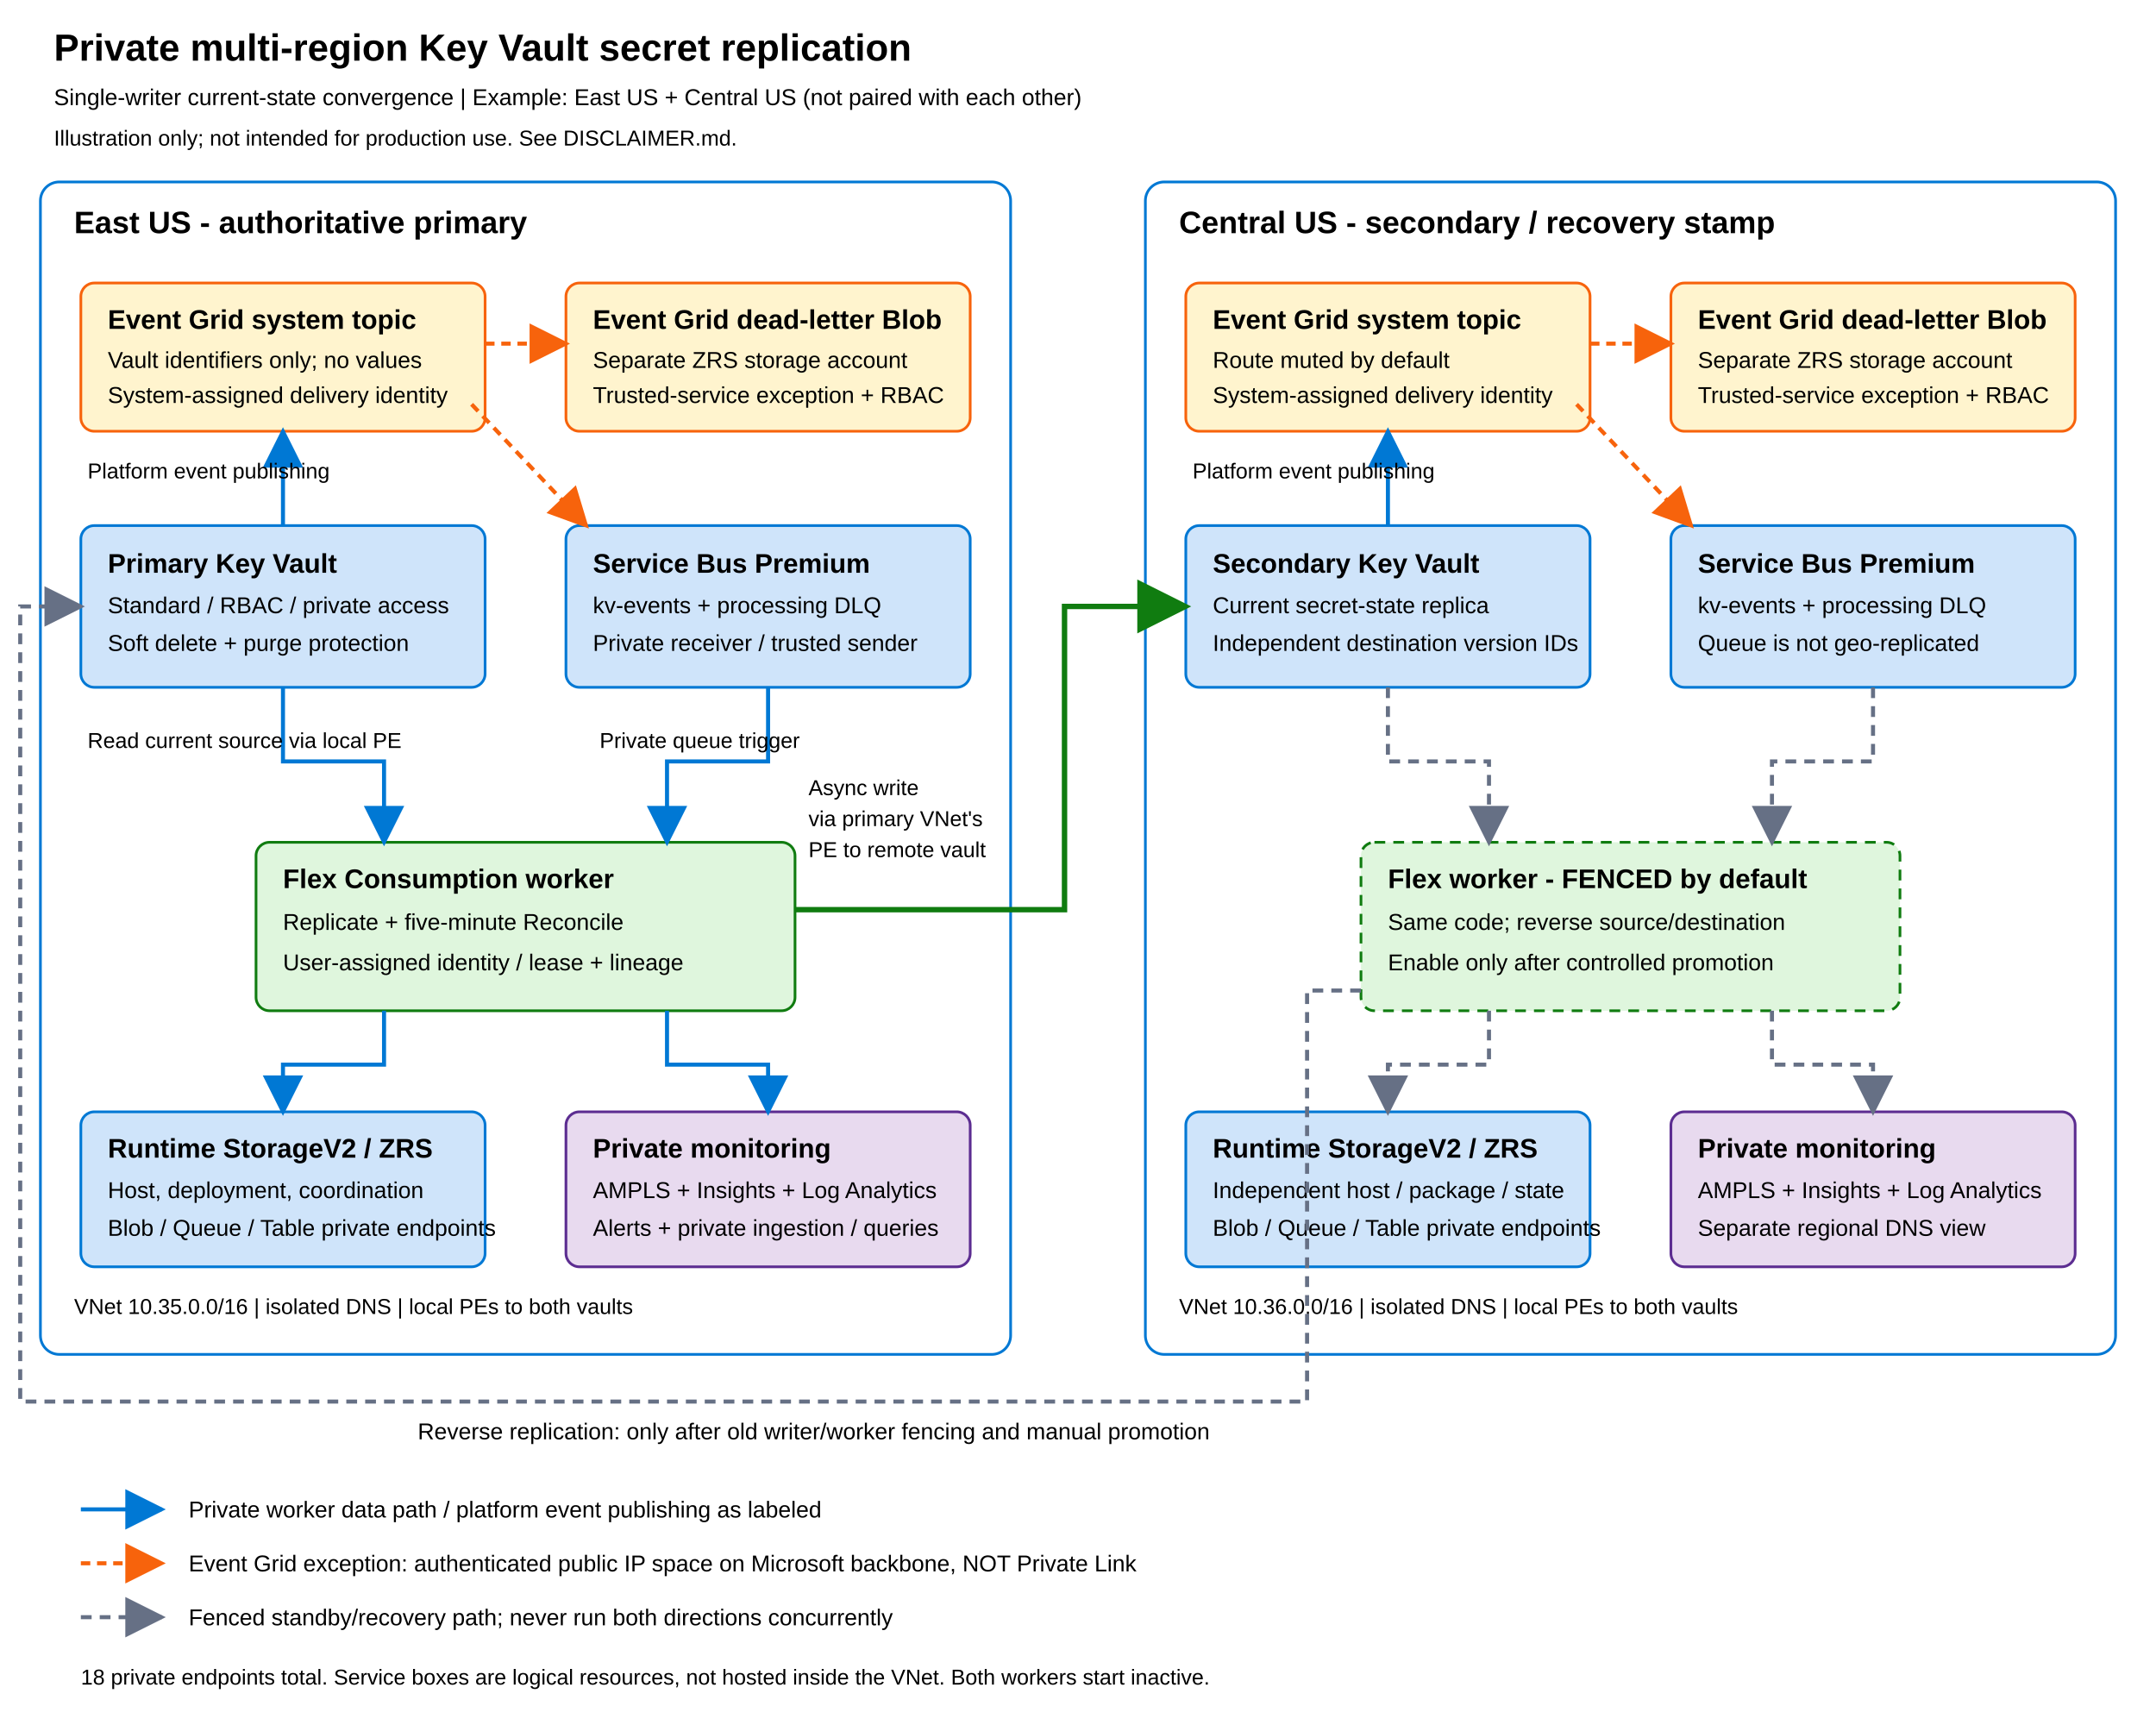
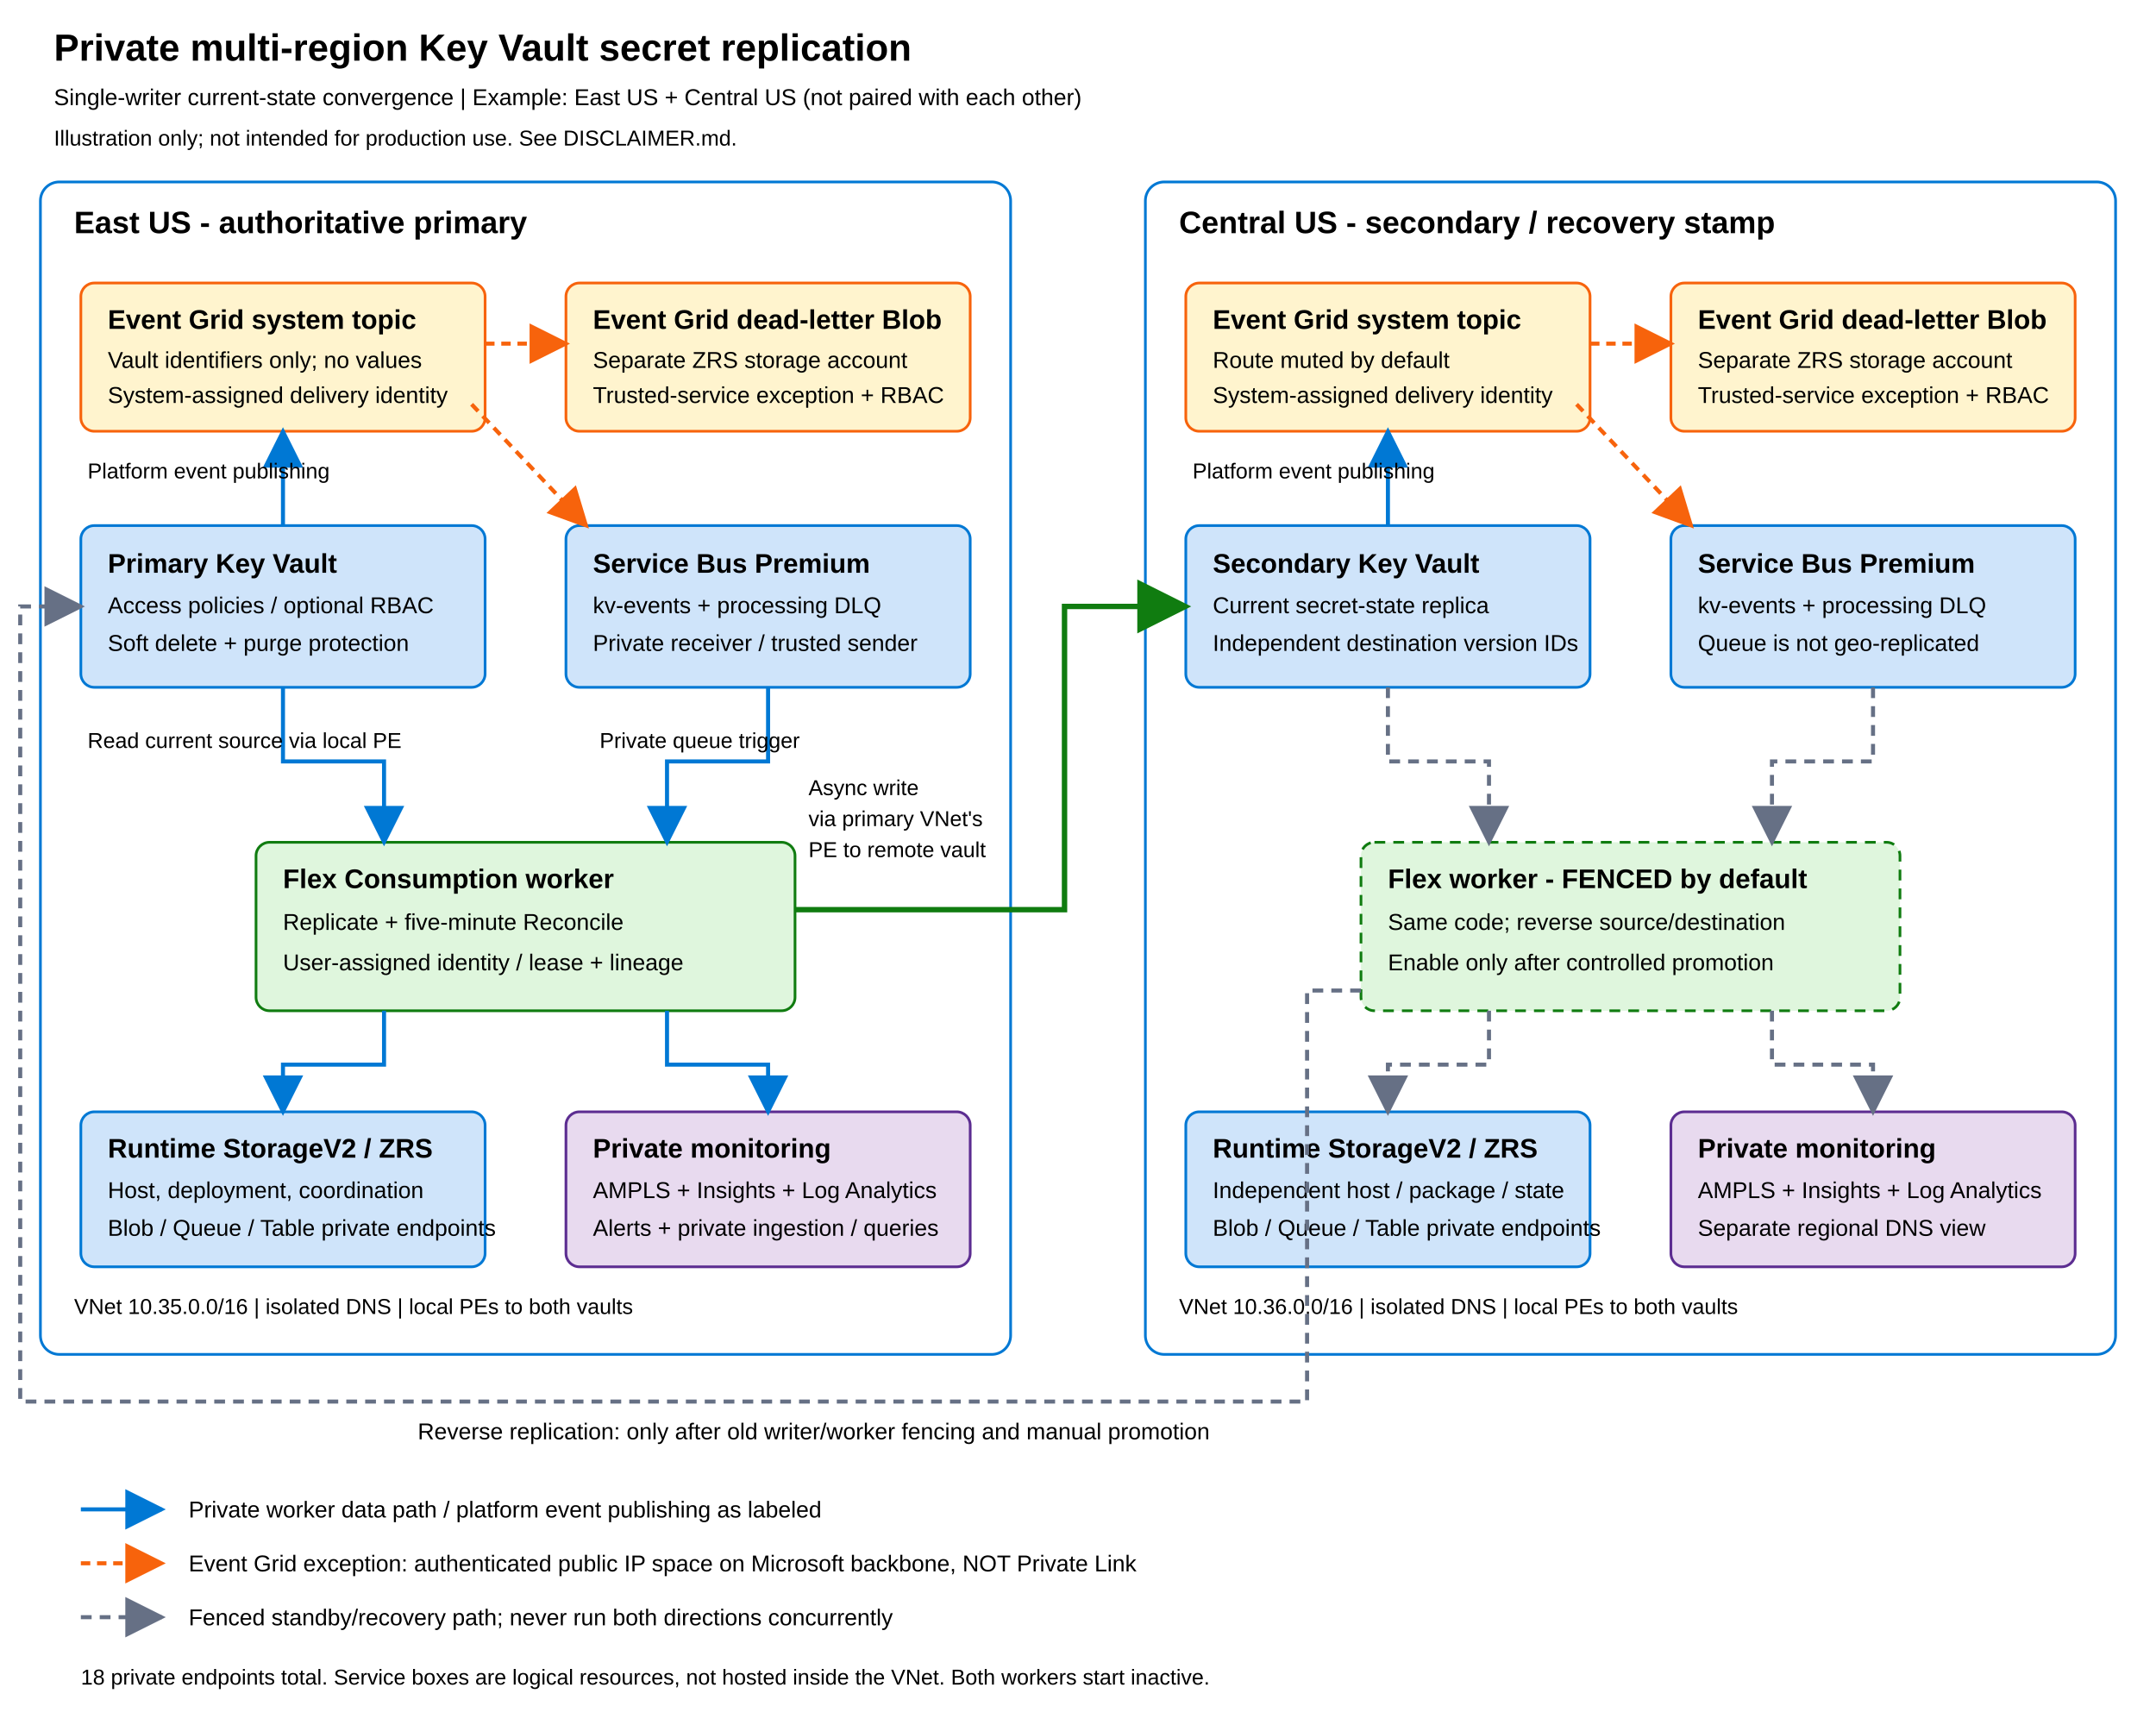
<svg xmlns="http://www.w3.org/2000/svg" width="1600" height="1280" viewBox="0 0 1600 1280" role="img" aria-labelledby="title description">
  <defs>
    <marker id="blue" markerWidth="10" markerHeight="10" refX="9" refY="5" orient="auto">
      <path d="M0 0L10 5L0 10Z" fill="#0078d4" />
    </marker>
    <marker id="orange" markerWidth="10" markerHeight="10" refX="9" refY="5" orient="auto">
      <path d="M0 0L10 5L0 10Z" fill="#f7630c" />
    </marker>
    <marker id="green" markerWidth="10" markerHeight="10" refX="9" refY="5" orient="auto">
      <path d="M0 0L10 5L0 10Z" fill="#107c10" />
    </marker>
    <marker id="gray" markerWidth="10" markerHeight="10" refX="9" refY="5" orient="auto">
      <path d="M0 0L10 5L0 10Z" fill="#667085" />
    </marker>
    <style>
      text { font-family: "Segoe UI", Arial, sans-serif; fill: #000; }
      .heading { font-size: 28px; font-weight: 700; }
      .region { font-size: 23px; font-weight: 700; }
      .label { font-size: 20px; font-weight: 600; }
      .detail { font-size: 17px; }
      .small { font-size: 16px; }
      .boundary { fill: none; stroke: #0078d4; stroke-width: 2; }
      .service { fill: #cfe4fa; stroke: #0078d4; stroke-width: 2; }
      .event { fill: #fff4ce; stroke: #f7630c; stroke-width: 2; }
      .worker { fill: #dff6dd; stroke: #107c10; stroke-width: 2; }
      .monitor { fill: #e8daef; stroke: #5c2d91; stroke-width: 2; }
      .inactive { stroke-dasharray: 8 6; }
      .private { fill: none; stroke: #0078d4; stroke-width: 3; marker-end: url(#blue); }
      .exception { fill: none; stroke: #f7630c; stroke-width: 3; stroke-dasharray: 7 5; marker-end: url(#orange); }
      .copy { fill: none; stroke: #107c10; stroke-width: 4; marker-end: url(#green); }
      .standby { fill: none; stroke: #667085; stroke-width: 3; stroke-dasharray: 8 6; marker-end: url(#gray); }
    </style>
  </defs>
  <rect width="1600" height="1280" fill="#fff" />
  <text x="40" y="45" class="heading">Private multi-region Key Vault secret replication</text>
  <text x="40" y="78" class="detail">Single-writer current-state convergence | Example: East US + Central US (not paired with each other)</text>
  <text x="40" y="108" class="small">Illustration only; not intended for production use. See DISCLAIMER.md.</text>
  <rect x="30" y="135" width="720" height="870" rx="14" class="boundary" />
  <rect x="850" y="135" width="720" height="870" rx="14" class="boundary" />
  <text x="55" y="173" class="region">East US - authoritative primary</text>
  <text x="875" y="173" class="region">Central US - secondary / recovery stamp</text>
  <rect x="60" y="210" width="300" height="110" rx="10" class="event" />
  <text x="80" y="244" class="label">Event Grid system topic</text>
  <text x="80" y="273" class="detail">Vault identifiers only; no values</text>
  <text x="80" y="299" class="detail">System-assigned delivery identity</text>
  <rect x="420" y="210" width="300" height="110" rx="10" class="event" />
  <text x="440" y="244" class="label">Event Grid dead-letter Blob</text>
  <text x="440" y="273" class="detail">Separate ZRS storage account</text>
  <text x="440" y="299" class="detail">Trusted-service exception + RBAC</text>
  <rect x="880" y="210" width="300" height="110" rx="10" class="event" />
  <text x="900" y="244" class="label">Event Grid system topic</text>
  <text x="900" y="273" class="detail">Route muted by default</text>
  <text x="900" y="299" class="detail">System-assigned delivery identity</text>
  <rect x="1240" y="210" width="300" height="110" rx="10" class="event" />
  <text x="1260" y="244" class="label">Event Grid dead-letter Blob</text>
  <text x="1260" y="273" class="detail">Separate ZRS storage account</text>
  <text x="1260" y="299" class="detail">Trusted-service exception + RBAC</text>
  <rect x="60" y="390" width="300" height="120" rx="10" class="service" />
  <text x="80" y="425" class="label">Primary Key Vault</text>
-   <text x="80" y="455" class="detail">Standard / RBAC / private access</text>
+   <text x="80" y="455" class="detail">Access policies / optional RBAC</text>
  <text x="80" y="483" class="detail">Soft delete + purge protection</text>
  <rect x="420" y="390" width="300" height="120" rx="10" class="service" />
  <text x="440" y="425" class="label">Service Bus Premium</text>
  <text x="440" y="455" class="detail">kv-events + processing DLQ</text>
  <text x="440" y="483" class="detail">Private receiver / trusted sender</text>
  <rect x="880" y="390" width="300" height="120" rx="10" class="service" />
  <text x="900" y="425" class="label">Secondary Key Vault</text>
  <text x="900" y="455" class="detail">Current secret-state replica</text>
  <text x="900" y="483" class="detail">Independent destination version IDs</text>
  <rect x="1240" y="390" width="300" height="120" rx="10" class="service" />
  <text x="1260" y="425" class="label">Service Bus Premium</text>
  <text x="1260" y="455" class="detail">kv-events + processing DLQ</text>
  <text x="1260" y="483" class="detail">Queue is not geo-replicated</text>
  <rect x="190" y="625" width="400" height="125" rx="10" class="worker" />
  <text x="210" y="659" class="label">Flex Consumption worker</text>
  <text x="210" y="690" class="detail">Replicate + five-minute Reconcile</text>
  <text x="210" y="720" class="detail">User-assigned identity / lease + lineage</text>
  <rect x="1010" y="625" width="400" height="125" rx="10" class="worker inactive" />
  <text x="1030" y="659" class="label">Flex worker - FENCED by default</text>
  <text x="1030" y="690" class="detail">Same code; reverse source/destination</text>
  <text x="1030" y="720" class="detail">Enable only after controlled promotion</text>
  <rect x="60" y="825" width="300" height="115" rx="10" class="service" />
  <text x="80" y="859" class="label">Runtime StorageV2 / ZRS</text>
  <text x="80" y="889" class="detail">Host, deployment, coordination</text>
  <text x="80" y="917" class="detail">Blob / Queue / Table private endpoints</text>
  <rect x="420" y="825" width="300" height="115" rx="10" class="monitor" />
  <text x="440" y="859" class="label">Private monitoring</text>
  <text x="440" y="889" class="detail">AMPLS + Insights + Log Analytics</text>
  <text x="440" y="917" class="detail">Alerts + private ingestion / queries</text>
  <rect x="880" y="825" width="300" height="115" rx="10" class="service" />
  <text x="900" y="859" class="label">Runtime StorageV2 / ZRS</text>
  <text x="900" y="889" class="detail">Independent host / package / state</text>
  <text x="900" y="917" class="detail">Blob / Queue / Table private endpoints</text>
  <rect x="1240" y="825" width="300" height="115" rx="10" class="monitor" />
  <text x="1260" y="859" class="label">Private monitoring</text>
  <text x="1260" y="889" class="detail">AMPLS + Insights + Log Analytics</text>
  <text x="1260" y="917" class="detail">Separate regional DNS view</text>
  <path d="M210 390V320" class="private" />
  <text x="65" y="355" class="small">Platform event publishing</text>
  <path d="M1030 390V320" class="private" />
  <text x="885" y="355" class="small">Platform event publishing</text>
  <path d="M360 255H420" class="exception" />
  <path d="M1180 255H1240" class="exception" />
  <path d="M350 300L435 390" class="exception" />
  <path d="M1170 300L1255 390" class="exception" />
  <path d="M210 510V565H285V625" class="private" />
  <text x="65" y="555" class="small">Read current source via local PE</text>
  <path d="M570 510V565H495V625" class="private" />
  <text x="445" y="555" class="small">Private queue trigger</text>
  <path d="M1030 510V565H1105V625" class="standby" />
  <path d="M1390 510V565H1315V625" class="standby" />
  <path d="M285 750V790H210V825" class="private" />
  <path d="M495 750V790H570V825" class="private" />
  <path d="M1105 750V790H1030V825" class="standby" />
  <path d="M1315 750V790H1390V825" class="standby" />
  <path d="M590 675H790V450H880" class="copy" />
  <text x="600" y="590" class="small">Async write</text>
  <text x="600" y="613" class="small">via primary VNet's</text>
  <text x="600" y="636" class="small">PE to remote vault</text>
  <path d="M1010 735H970V1040H15V450H60" class="standby" />
  <text x="310" y="1068" class="detail">Reverse replication: only after old writer/worker fencing and manual promotion</text>
  <text x="55" y="975" class="small">VNet 10.35.0.0/16 | isolated DNS | local PEs to both vaults</text>
  <text x="875" y="975" class="small">VNet 10.36.0.0/16 | isolated DNS | local PEs to both vaults</text>
  <path d="M60 1120H120" class="private" />
  <text x="140" y="1126" class="detail">Private worker data path / platform event publishing as labeled</text>
  <path d="M60 1160H120" class="exception" />
  <text x="140" y="1166" class="detail">Event Grid exception: authenticated public IP space on Microsoft backbone, NOT Private Link</text>
  <path d="M60 1200H120" class="standby" />
  <text x="140" y="1206" class="detail">Fenced standby/recovery path; never run both directions concurrently</text>
  <text x="60" y="1250" class="small">18 private endpoints total. Service boxes are logical resources, not hosted inside the VNet. Both workers start inactive.</text>
</svg>
